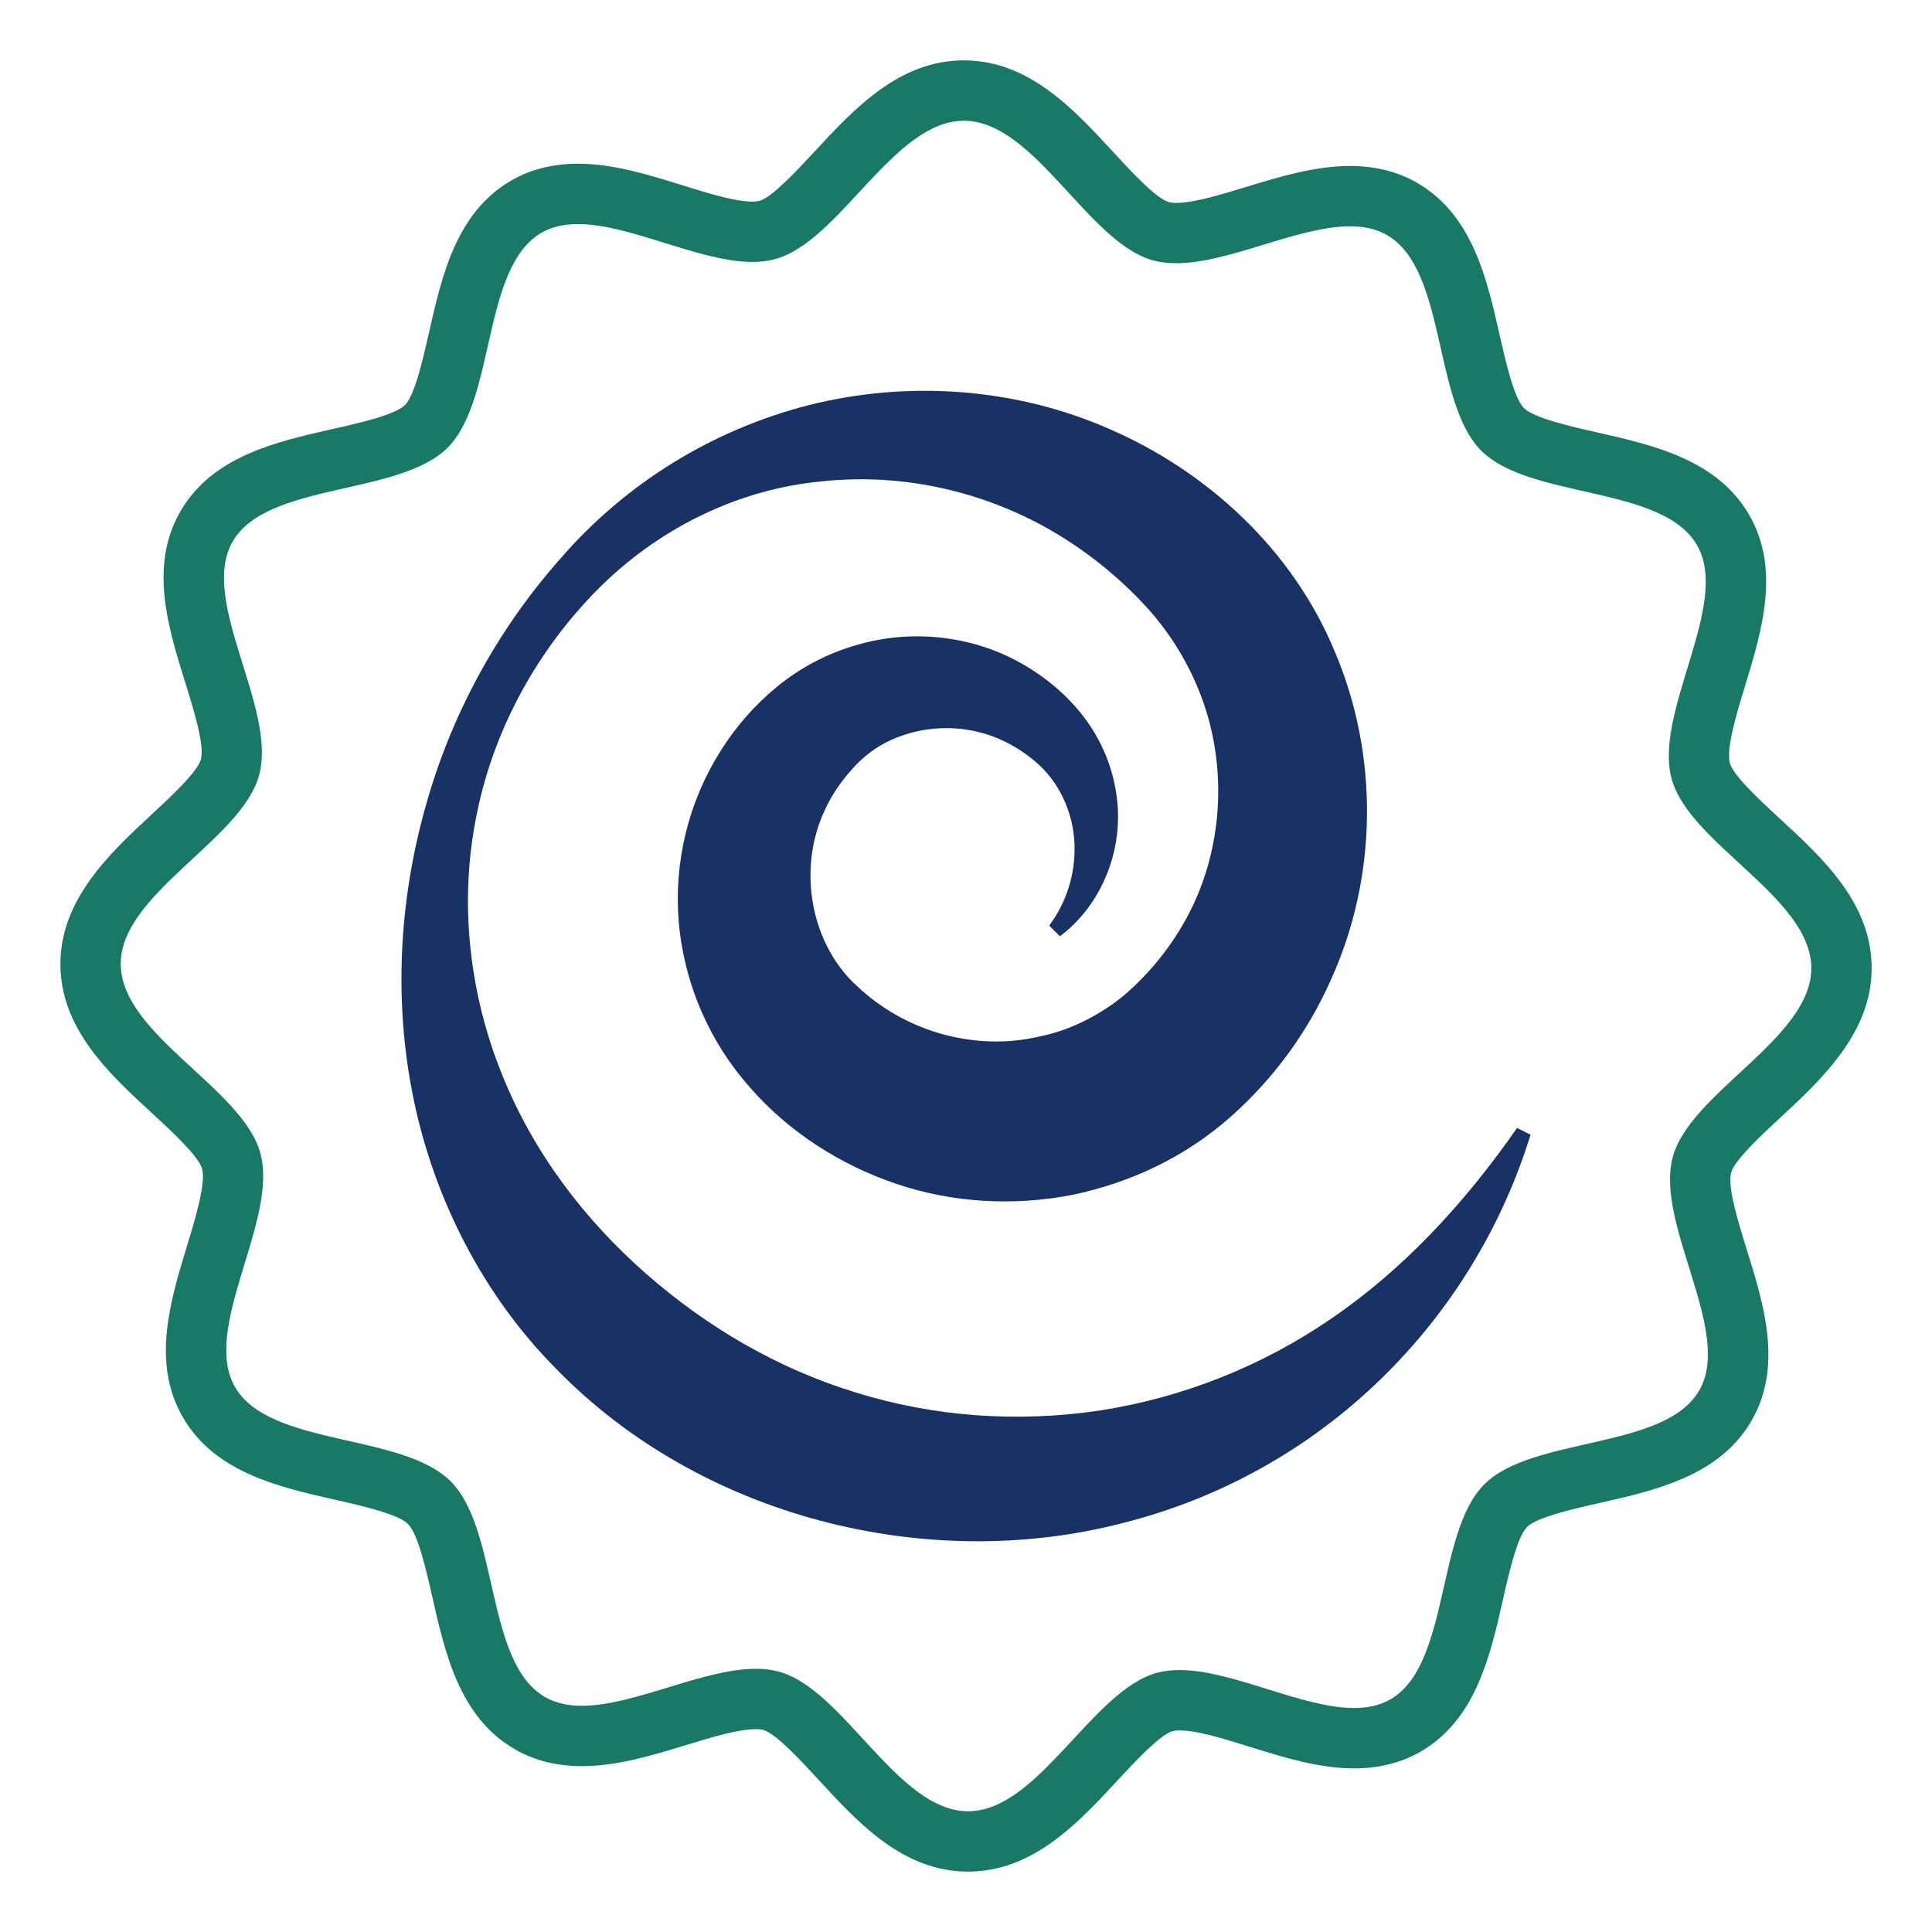
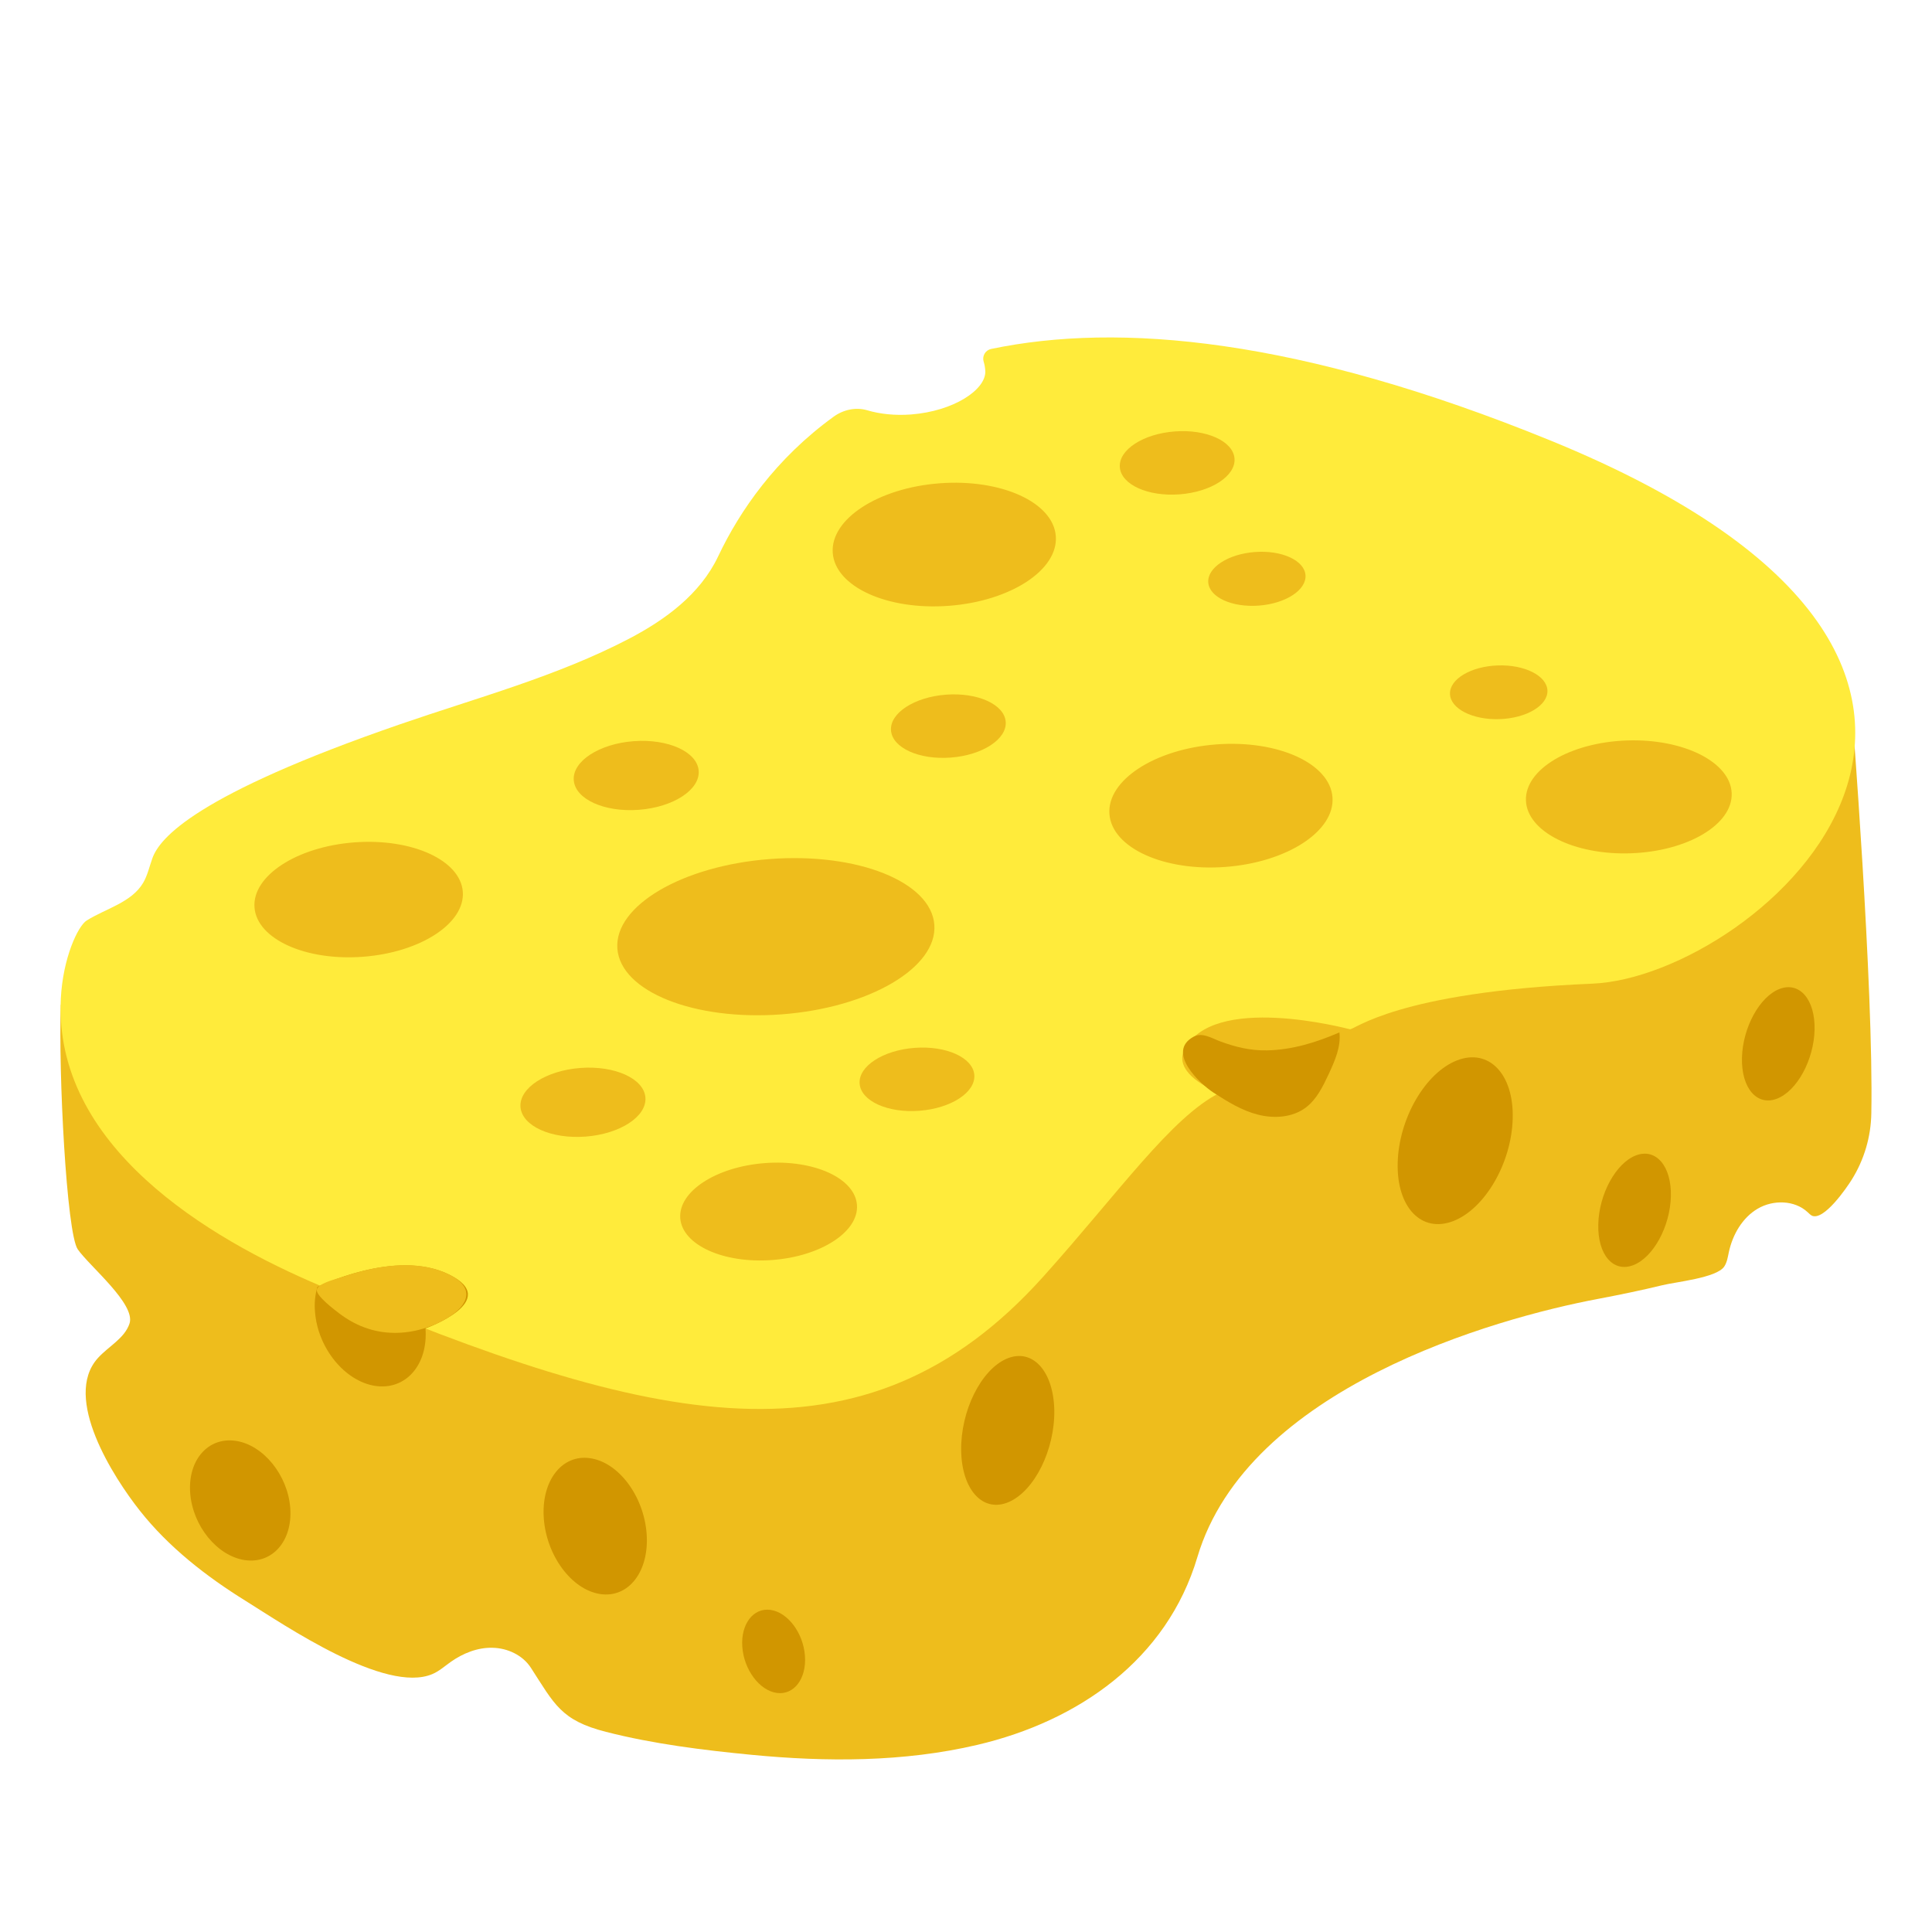
- <svg xmlns="http://www.w3.org/2000/svg" width="800px" height="800px" viewBox="0 0 64 64" aria-hidden="true" role="img">
-   <path fill="#ffffffff" d="M58.961 27.12c-.614-.566-1.544-1.421-1.658-1.844c-.129-.478.237-1.678.505-2.554c.553-1.814 1.18-3.871.131-5.674c-1.06-1.825-3.172-2.303-5.035-2.725c-.882-.2-2.089-.473-2.421-.805c-.332-.332-.605-1.54-.806-2.422c-.422-1.864-.899-3.976-2.726-5.036c-.644-.373-1.395-.562-2.23-.562c-1.162 0-2.322.354-3.443.695c-.851.259-1.731.528-2.314.528a.93.93 0 0 1-.239-.024c-.425-.115-1.279-1.043-1.845-1.658C35.571 3.618 34.089 2.007 31.939 2h-.011c-2.144 0-3.629 1.601-4.939 3.014c-.565.61-1.42 1.531-1.837 1.642a.964.964 0 0 1-.229.022c-.582 0-1.464-.275-2.317-.541c-1.127-.351-2.292-.714-3.461-.714c-.825 0-1.566.186-2.203.553c-1.83 1.054-2.308 3.167-2.729 5.032c-.199.878-.471 2.082-.799 2.41c-.326.326-1.529.598-2.408.796c-1.864.422-3.977.9-5.032 2.729c-1.042 1.807-.402 3.858.162 5.668c.272.873.645 2.067.52 2.541c-.11.417-1.031 1.271-1.64 1.835c-1.346 1.248-3.021 2.8-3.015 4.953c.005 2.149 1.617 3.631 3.039 4.94c.615.566 1.543 1.42 1.657 1.844c.129.477-.237 1.678-.504 2.553c-.553 1.816-1.181 3.873-.132 5.678c1.059 1.824 3.171 2.303 5.034 2.725c.882.199 2.09.473 2.421.805c.333.332.606 1.541.806 2.422c.422 1.863.9 3.977 2.726 5.035c.642.375 1.394.564 2.231.564c1.162 0 2.322-.355 3.444-.697c.852-.26 1.733-.529 2.317-.527c.132 0 .206.014.238.023c.422.113 1.277 1.043 1.843 1.658c1.308 1.422 2.79 3.033 4.941 3.037c2.156 0 3.642-1.602 4.951-3.014c.565-.609 1.42-1.531 1.838-1.643a.926.926 0 0 1 .225-.021c.581 0 1.463.275 2.316.541c1.128.352 2.295.717 3.465.717c.823 0 1.563-.186 2.2-.553c1.83-1.057 2.308-3.17 2.729-5.033c.198-.879.471-2.082.799-2.41c.327-.326 1.531-.6 2.41-.797c1.863-.422 3.976-.9 5.029-2.729c1.042-1.807.403-3.857-.16-5.666c-.272-.873-.645-2.068-.519-2.545c.11-.416 1.031-1.27 1.641-1.834c1.346-1.248 3.021-2.801 3.016-4.951c-.008-2.15-1.619-3.633-3.041-4.942Z" />
-   <path fill="#187a66" d="M58.961 27.12c-.614-.566-1.544-1.421-1.658-1.844c-.129-.478.237-1.678.505-2.554c.553-1.814 1.18-3.871.131-5.674c-1.06-1.825-3.172-2.303-5.035-2.725c-.882-.2-2.089-.473-2.421-.805c-.332-.332-.605-1.54-.806-2.422c-.422-1.864-.899-3.976-2.726-5.036c-.644-.373-1.395-.562-2.23-.562c-1.162 0-2.322.354-3.443.695c-.851.259-1.731.528-2.314.528a.93.93 0 0 1-.239-.024c-.425-.115-1.279-1.043-1.845-1.658C35.571 3.618 34.089 2.007 31.939 2h-.011c-2.144 0-3.629 1.601-4.939 3.014c-.565.61-1.42 1.531-1.837 1.642a.964.964 0 0 1-.229.022c-.582 0-1.464-.275-2.317-.541c-1.127-.351-2.292-.714-3.461-.714c-.825 0-1.566.186-2.203.553c-1.83 1.054-2.308 3.167-2.729 5.032c-.199.878-.471 2.082-.799 2.41c-.326.326-1.529.598-2.408.796c-1.864.422-3.977.9-5.032 2.729c-1.042 1.807-.402 3.858.162 5.668c.272.873.645 2.067.52 2.541c-.11.417-1.031 1.271-1.64 1.835c-1.346 1.248-3.021 2.8-3.015 4.953c.005 2.149 1.617 3.631 3.039 4.94c.615.566 1.543 1.42 1.657 1.844c.129.477-.237 1.678-.504 2.553c-.553 1.816-1.181 3.873-.132 5.678c1.059 1.824 3.171 2.303 5.034 2.725c.882.199 2.09.473 2.421.805c.333.332.606 1.541.806 2.422c.422 1.863.9 3.977 2.726 5.035c.642.375 1.394.564 2.231.564c1.162 0 2.322-.355 3.444-.697c.852-.26 1.733-.529 2.317-.527c.132 0 .206.014.238.023c.422.113 1.277 1.043 1.843 1.658c1.308 1.422 2.79 3.033 4.941 3.037c2.156 0 3.642-1.602 4.951-3.014c.565-.609 1.42-1.531 1.838-1.643a.926.926 0 0 1 .225-.021c.581 0 1.463.275 2.316.541c1.128.352 2.295.717 3.465.717c.823 0 1.563-.186 2.2-.553c1.83-1.057 2.308-3.17 2.729-5.033c.198-.879.471-2.082.799-2.41c.327-.326 1.531-.6 2.41-.797c1.863-.422 3.976-.9 5.029-2.729c1.042-1.807.403-3.857-.16-5.666c-.272-.873-.645-2.068-.519-2.545c.11-.416 1.031-1.27 1.641-1.834c1.346-1.248 3.021-2.801 3.016-4.951c-.008-2.15-1.619-3.633-3.041-4.942M55.41 38.336c-.591 2.23 2.005 5.773.88 7.723c-1.141 1.98-5.516 1.508-7.122 3.113c-1.604 1.604-1.132 5.979-3.111 7.123c-.354.203-.761.285-1.202.285c-1.737 0-4.018-1.258-5.781-1.258c-.258 0-.504.027-.736.088c-2.152.57-3.935 4.59-6.267 4.59h-.007c-2.339-.006-4.107-4.043-6.267-4.627a2.93 2.93 0 0 0-.759-.092c-1.758-.002-4.027 1.225-5.761 1.225c-.452 0-.867-.084-1.228-.293c-1.983-1.152-1.509-5.531-3.121-7.143c-1.609-1.611-5.99-1.139-7.14-3.119c-1.136-1.957 1.44-5.516.838-7.748c-.581-2.158-4.621-3.929-4.626-6.268c-.007-2.337 4.02-4.118 4.588-6.271c.589-2.228-2.007-5.771-.882-7.722c1.141-1.979 5.516-1.508 7.122-3.111c1.604-1.605 1.132-5.982 3.112-7.122c.354-.205.762-.286 1.205-.286c1.736 0 4.014 1.254 5.778 1.254c.258 0 .506-.027.739-.089C27.813 8.022 29.595 4 31.928 4h.005c2.341.008 4.108 4.044 6.269 4.627c.239.065.495.093.762.093c1.757 0 4.023-1.223 5.757-1.223c.452 0 .867.083 1.228.292c1.983 1.151 1.509 5.531 3.121 7.143c1.611 1.61 5.989 1.137 7.142 3.121c1.136 1.953-1.441 5.515-.838 7.744c.583 2.16 4.621 3.93 4.628 6.271c.004 2.334-4.023 4.118-4.592 6.268" />
-   <path fill="#183266" d="M44.119 43.668a18.585 18.585 0 0 1-7.712 3.061c-2.709.4-5.479.203-8.054-.6c-2.582-.787-4.939-2.168-6.96-3.943c-2.013-1.77-3.708-3.973-4.756-6.576c-1.05-2.584-1.432-5.549-.889-8.404c.521-2.859 1.957-5.549 3.997-7.625c2.025-2.068 4.721-3.387 7.5-3.637c2.772-.295 5.534.395 7.781 1.75a13.462 13.462 0 0 1 2.977 2.443a9.235 9.235 0 0 1 1.869 3.156c.789 2.283.597 4.854-.47 6.938a9.153 9.153 0 0 1-2.155 2.73c-.767.637-1.777 1.17-2.816 1.375c-2.1.492-4.423-.137-6.041-1.672c-1.487-1.34-2.011-3.805-1.072-5.818c.234-.512.534-.953.949-1.412a3.84 3.84 0 0 1 1.239-.916a4.47 4.47 0 0 1 3.323-.146a4.727 4.727 0 0 1 1.55.93c.43.381.787.91.991 1.502c.432 1.186.261 2.68-.614 3.857l.354.354c1.308-.967 2.107-2.746 1.892-4.549a5.501 5.501 0 0 0-.988-2.564c-.535-.752-1.233-1.365-2.04-1.846c-1.61-.967-3.665-1.248-5.563-.699a7.352 7.352 0 0 0-2.671 1.391a8.777 8.777 0 0 0-1.884 2.15a9.195 9.195 0 0 0-1.371 5.652a9.5 9.5 0 0 0 2.364 5.48c1.274 1.459 2.976 2.557 4.835 3.184c1.861.633 3.89.744 5.828.371c1.943-.406 3.761-1.256 5.291-2.621a13.228 13.228 0 0 0 3.294-4.527c1.554-3.43 1.567-7.443.126-10.838c-1.42-3.441-4.281-5.998-7.443-7.375c-3.189-1.41-6.773-1.617-9.996-.801a16.173 16.173 0 0 0-8.208 5.068a20.822 20.822 0 0 0-4.506 8.324c-.851 3.078-1.04 6.404-.355 9.662c.681 3.244 2.277 6.408 4.681 8.84c4.778 4.93 12.279 6.82 18.783 5.139a18.824 18.824 0 0 0 8.59-4.799a19.174 19.174 0 0 0 4.933-8.068l-.447-.225c-1.744 2.509-3.775 4.689-6.136 6.304" />
+ <svg xmlns="http://www.w3.org/2000/svg" width="800px" height="800px" viewBox="0 0 128 128" aria-hidden="true" role="img" class="iconify iconify--noto" preserveAspectRatio="xMidYMid meet">
+   <path d="M122.68 46.87l-41.8-14.44L4.03 66.57c-.17 4.45.38 15.13 1.12 16.2c.78 1.12 3.86 3.63 3.43 4.92c-.33.99-1.4 1.51-2.1 2.29c-2.36 2.63 1.05 7.91 2.78 10.1c1.91 2.42 4.4 4.36 7.01 5.98c2.6 1.62 9.26 6.18 12.38 4.85c.45-.19.82-.53 1.22-.81c.81-.57 1.78-.96 2.77-.93c.99.02 1.99.49 2.53 1.32c1.56 2.41 1.99 3.49 4.98 4.25c3.12.8 6.43 1.21 9.63 1.52c4.97.48 10.09.49 14.98-.66c6.68-1.57 12.55-5.64 14.57-12.44c3.33-11.19 19.65-15.81 26.57-17.11c1.42-.27 2.83-.56 4.23-.9c.88-.22 3.58-.48 4.1-1.23c.19-.28.24-.63.31-.96c.25-1.16.89-2.28 1.91-2.88c1.02-.6 2.44-.58 3.31.23c.09.08.17.17.28.23c.79.37 2.31-1.85 2.64-2.38a8.558 8.558 0 0 0 1.3-4.4c.16-8.35-1.3-26.89-1.3-26.89z" fill="#eebd1c" />
+   <path d="M102.71 29.18c-16.67-6.8-28.58-7.83-37.05-6.06a.66.66 0 0 0-.49.84c.06.19.1.41.11.66c.01 1.21-2.09 2.62-4.92 2.84c-1.07.08-2.07-.03-2.91-.28c-.75-.22-1.57-.04-2.21.42c-3.84 2.78-6.23 6.24-7.66 9.26c-1.19 2.51-3.5 4.2-5.91 5.46c-4.77 2.49-10.08 3.91-15.15 5.66c-13.6 4.69-15.94 7.55-16.42 8.87c-.2.55-.32 1.13-.61 1.63c-.77 1.31-2.45 1.7-3.74 2.5c-.59.37-1.58 2.48-1.72 5.17c-.48 9.75 9.69 15.87 17.23 19.05c21.96 9.29 36.02 12.57 47.86-.62c4.97-5.53 8.51-10.61 11.72-12.19c-1.24-.41-2.99-1.53-2.39-2.79c1.83-3.85 10.8-1.45 10.98-1.41c.29.07 3.06-2.47 16.07-3.02c10.99-.46 34.37-20.83-2.79-35.99z" fill="#ffeb3b" />
+   <path d="M28.19 88.01c.18 2.41-1.31 4.11-3.33 3.81c-2.02-.31-3.81-2.51-3.99-4.91a4.4 4.4 0 0 1 .16-1.65s5.18-2.56 8.72-.82c3.54 1.74-1.56 3.57-1.56 3.57z" fill="#d19600" />
+   <path d="M28.19 87.98c-1.23.4-2.57.45-3.8.05c-.69-.22-1.33-.57-1.91-1.01c-.3-.23-1.53-1.15-1.49-1.56c.04-.43 1.23-.7 1.61-.83c2.23-.76 4.95-1.27 7.15-.19c1.76.86 1.31 2.04-.14 2.9c-.45.27-.93.48-1.42.64z" fill="#eebd1c" />
+   <path d="M19.23 99.91c.16 2.19-1.19 3.72-3.02 3.45c-1.83-.28-3.45-2.27-3.61-4.45c-.16-2.18 1.19-3.72 3.02-3.45s3.45 2.28 3.61 4.45z" fill="#d19600" />
+   <path d="M42.84 101.6c.19 2.49-1.18 4.29-3.07 4.01c-1.88-.28-3.55-2.51-3.74-4.99c-.19-2.48 1.18-4.29 3.07-4.01c1.88.27 3.55 2.5 3.74 4.99z" fill="#d19600" />
+   <path d="M53.33 109.71c.11 1.51-.73 2.61-1.87 2.45s-2.17-1.53-2.28-3.05c-.11-1.51.73-2.61 1.87-2.45s2.17 1.52 2.28 3.05z" fill="#d19600" />
+   <path d="M69.85 93.43c.04 2.62-1.31 5.34-3.01 6.08c-1.7.74-3.12-.78-3.16-3.41c-.04-2.62 1.31-5.34 3.01-6.08c1.7-.73 3.11.8 3.16 3.41z" fill="#d19600" />
+   <path d="M110.7 79.26c-.05 2.01-1.17 4.05-2.49 4.56c-1.33.51-2.37-.69-2.32-2.71c.05-2.01 1.17-4.05 2.49-4.56c1.33-.51 2.37.71 2.32 2.71z" fill="#d19600" />
+   <path d="M120.22 68.23c-.05 2.01-1.17 4.05-2.49 4.56s-2.37-.69-2.32-2.71c.05-2.01 1.17-4.05 2.49-4.56c1.33-.51 2.37.71 2.32 2.71z" fill="#d19600" />
+   <path d="M100.22 74.1c-.07 2.95-1.84 5.99-3.94 6.8s-3.75-.9-3.68-3.85s1.84-5.99 3.94-6.8s3.76.91 3.68 3.85z" fill="#d19600" />
+   <ellipse transform="rotate(-4.318 23.749 59.577)" cx="23.76" cy="59.6" rx="6.92" ry="3.8" fill="#eebd1c" />
+   <ellipse transform="rotate(-4.318 51.376 62.034)" cx="51.4" cy="62.06" rx="10.53" ry="5.16" fill="#eebd1c" />
+   <ellipse transform="rotate(-4.318 62.535 36.063)" cx="62.56" cy="36.08" rx="7.41" ry="4.07" fill="#eebd1c" />
+   <ellipse transform="rotate(-4.318 42.135 51.358)" cx="42.15" cy="51.38" rx="4.15" ry="2.28" fill="#eebd1c" />
+   <ellipse transform="rotate(-4.318 38.606 73.001)" cx="38.62" cy="73.03" rx="4.15" ry="2.28" fill="#eebd1c" />
+   <ellipse transform="rotate(-4.318 50.9 80.236)" cx="50.92" cy="80.27" rx="5.87" ry="3.22" fill="#eebd1c" />
+   <ellipse transform="rotate(-4.318 62.8 48.091)" cx="62.83" cy="48.11" rx="3.81" ry="2.09" fill="#eebd1c" />
+   <ellipse transform="rotate(-4.318 60.723 71.486)" cx="60.75" cy="71.51" rx="3.81" ry="2.09" fill="#eebd1c" />
+   <ellipse transform="rotate(-4.318 77.958 30.659)" cx="77.99" cy="30.67" rx="3.81" ry="2.09" fill="#eebd1c" />
+   <ellipse transform="rotate(-1.985 107.773 52.701)" cx="107.91" cy="52.8" rx="6.82" ry="3.74" fill="#eebd1c" />
+   <ellipse transform="rotate(-1.985 99.159 45.78)" cx="99.29" cy="45.87" rx="3.23" ry="1.78" fill="#eebd1c" />
+   <ellipse transform="rotate(-4.318 83.237 38.332)" cx="83.27" cy="38.35" rx="3.23" ry="1.78" fill="#eebd1c" />
+   <ellipse transform="rotate(-4.318 80.853 53.36)" cx="80.89" cy="53.38" rx="7.41" ry="4.07" fill="#eebd1c" />
+   <path d="M83.94 69.59c1.66-.03 3.28-.53 4.8-1.19c.11.95-.3 1.87-.7 2.74c-.39.83-.8 1.69-1.53 2.24c-.88.66-2.09.74-3.16.47c-1.07-.27-2.02-.86-2.95-1.46c-.89-.57-3.16-2.69-1.33-3.7c.58-.32 1.22.1 1.76.3c1.02.38 2.01.62 3.11.6z" fill="#d19600" />
</svg>
